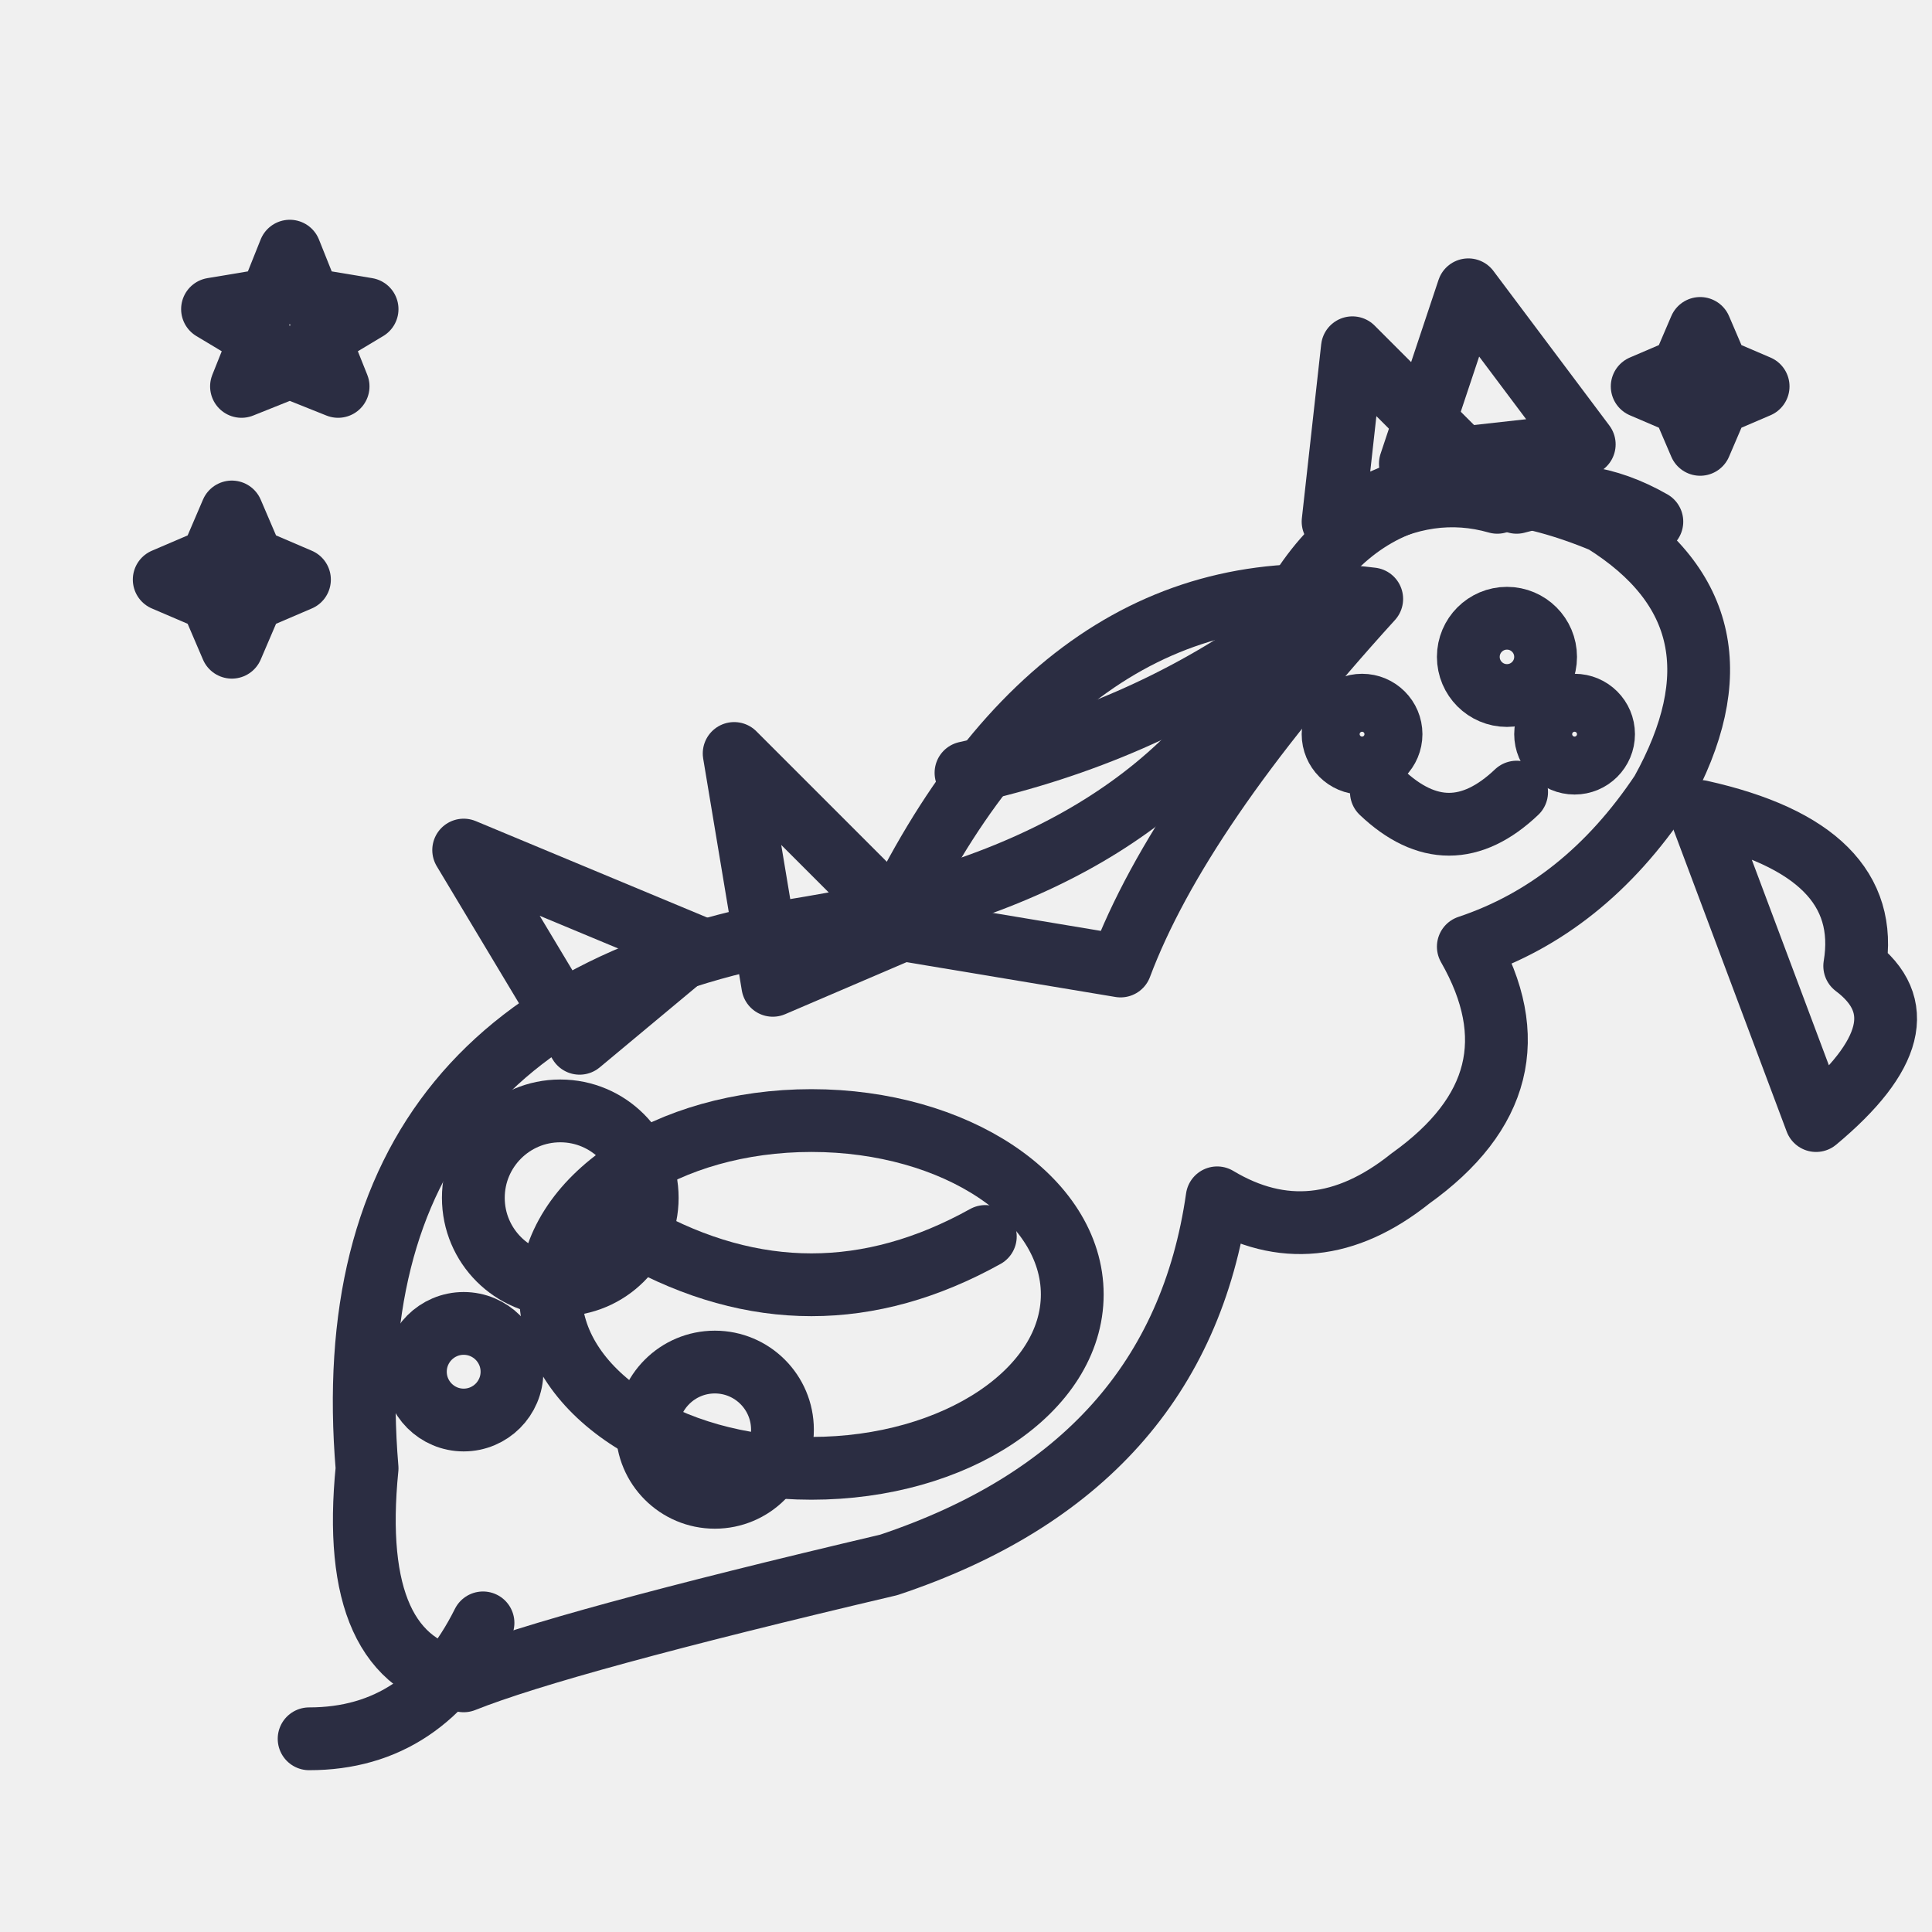
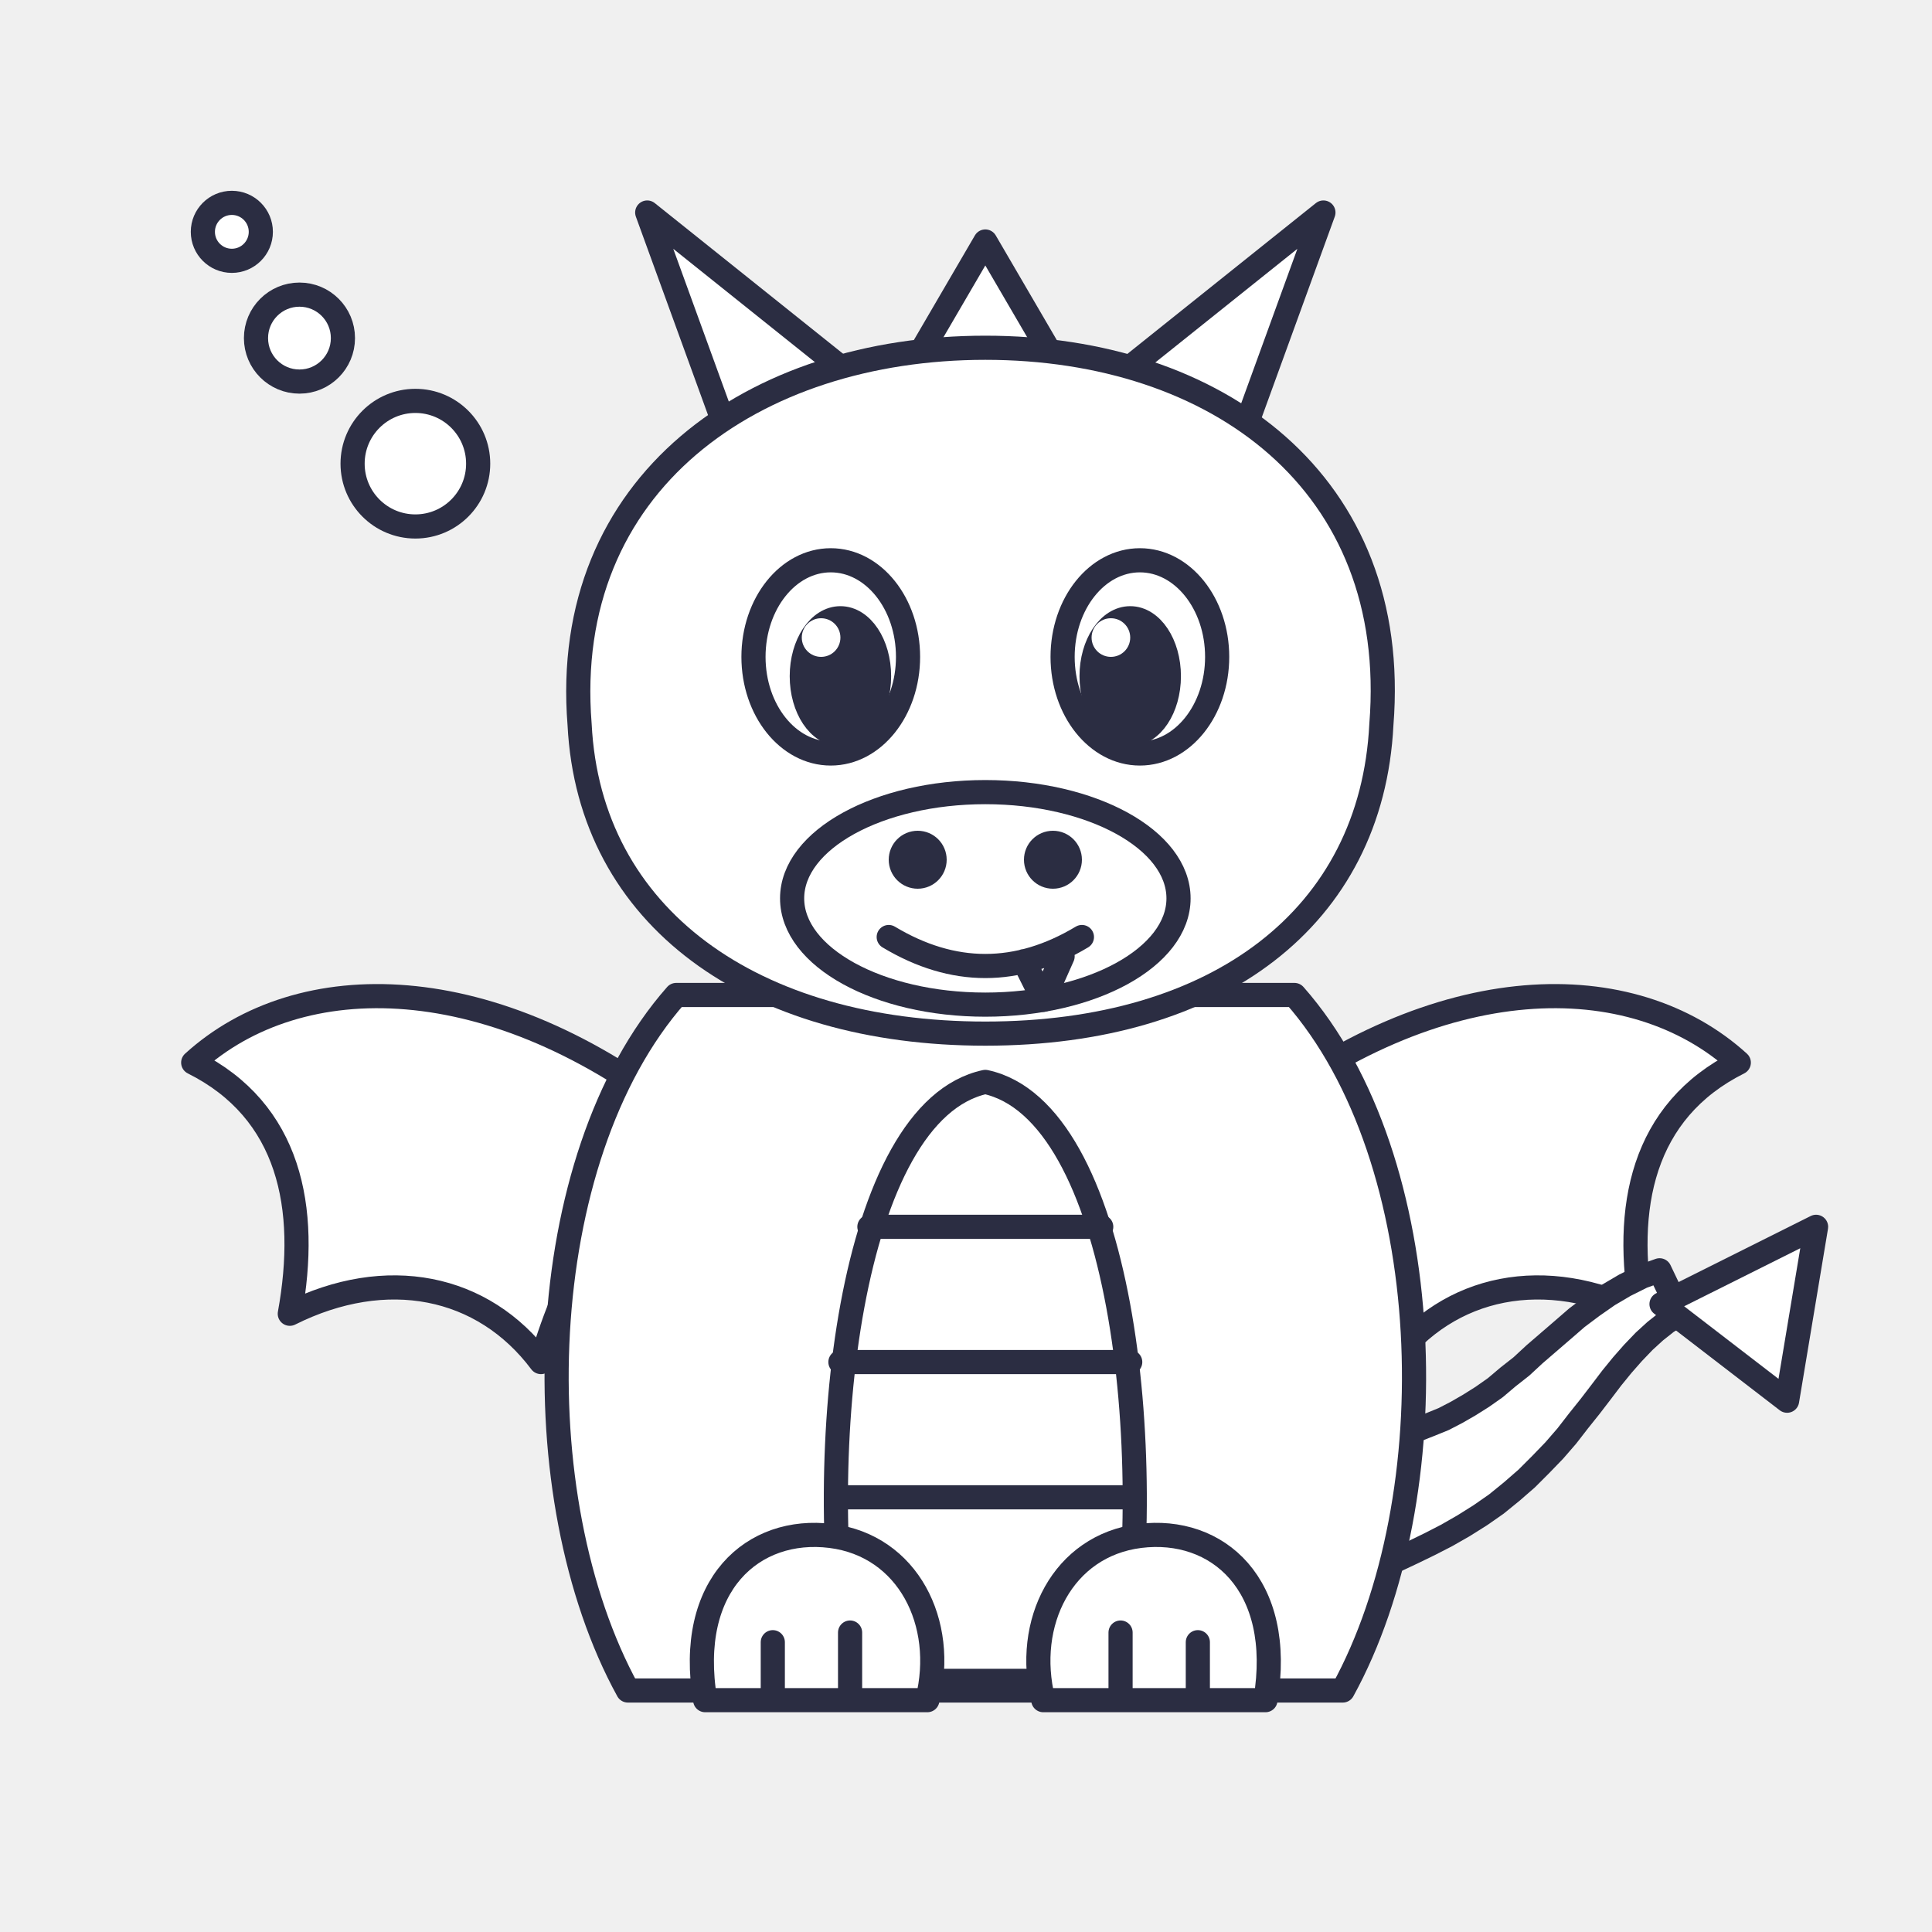
- <svg xmlns="http://www.w3.org/2000/svg" viewBox="0 0 200 200">
-   <g fill="none" stroke="#2b2d42" stroke-width="6.5" stroke-linecap="round" stroke-linejoin="round">
-     <path d="M38 152 Q34 104 84 96 Q120 90 132 66 Q142 44 166 54 Q182 64 172 82 Q164 94 152 98 Q160 112 146 122 Q136 130 126 124 Q122 152 92 162 Q58 170 48 174 Q36 172 38 152 Z" />
-     <ellipse cx="84" cy="134" rx="27" ry="18" />
-     <path d="M66 128 Q84 138 102 128" />
-     <circle cx="156" cy="68" r="4" />
-     <circle cx="156" cy="68" r="1.8" />
-     <path d="M141 54 Q148 50 155 52" />
-     <path d="M157 52 Q164 50 171 54" />
-     <path d="M143 82 Q150 88.65 157 82" />
-     <circle cx="141" cy="76" r="3" />
-     <circle cx="163" cy="76" r="3" />
-     <polygon points="146,48 152,30 164,46" />
-     <polygon points="138,54 140,36 152,48" />
-     <path d="M92 96 Q110 58 142 62 Q122 84 116 100 Z" />
-     <path d="M100 80 Q118 76 132 66" />
-     <polygon points="60,108 48,88 72,98" />
-     <polygon points="80,102 76,78 94,96" />
-     <path d="M50 168 Q44 180 32 180" />
-     <path d="M176 84 Q194 88 192 100 Q200 106 188 116 Q182 100 176 84 Z" />
-     <circle cx="58" cy="124" r="9" />
-     <circle cx="74" cy="148" r="7" />
-     <circle cx="48" cy="142" r="5" />
-     <polygon points="24,53 26.1,57.9 31,60 26.1,62.1 24,67 21.9,62.1 17,60 21.9,57.9" />
-     <polygon points="30,26 32,31 38,32 33,35 35,40 30,38 25,40 27,35 22,32 28,31" />
-     <polygon points="176,34 177.8,38.2 182,40 177.8,41.8 176,46 174.2,41.8 170,40 174.2,38.2" />
+ <svg xmlns="http://www.w3.org/2000/svg" viewBox="0 0 400 400" fill="#fff" stroke="#2b2d42" stroke-width="5" stroke-linecap="round" stroke-linejoin="round">
+   <g data-step="10" data-name="humo">
+     <circle cx="86" cy="96" r="13" />
+     <circle cx="62" cy="70" r="9" />
+     <circle cx="48" cy="48" r="6" />
+   </g>
+   <g data-step="7" data-name="alas">
+     <path d="M142 232 C102 200 62 200 40 220 C60 230 64 250 60 272 C80 262 100 266 112 282 C118 262 126 248 142 242 Z" />
+     <path d="M258 232 C298 200 338 200 360 220 C340 230 336 250 340 272 C320 262 300 266 288 282 C282 262 274 248 258 242 Z" />
+   </g>
+   <g data-step="9" data-name="cola">
+     <path d="M268.5 333.5 L271.2 331.8 L273.9 330.3 L276.7 328.8 L279.6 327.3 L282.6 325.9 L285.8 324.4 L289.1 323.0 L292.5 321.4 L296.0 319.7 L299.5 317.9 L303.0 315.9 L306.5 313.7 L309.8 311.4 L313.0 308.8 L316.1 306.1 L319.0 303.2 L321.8 300.3 L324.4 297.3 L326.8 294.2 L329.2 291.2 L331.5 288.2 L333.7 285.3 L335.9 282.6 L338.1 280.1 L340.4 277.7 L342.7 275.6 L345.1 273.7 L347.9 272.0 L343.6 263.0 L340.0 264.3 L336.4 266.1 L333.0 268.1 L329.7 270.4 L326.5 272.8 L323.5 275.4 L320.6 277.9 L317.7 280.4 L315.0 282.9 L312.2 285.1 L309.6 287.3 L306.9 289.2 L304.2 290.9 L301.6 292.4 L298.9 293.8 L296.2 294.9 L293.4 296.0 L290.5 296.9 L287.4 297.7 L284.3 298.5 L281.0 299.3 L277.6 300.1 L274.1 300.9 L270.4 301.8 L266.7 302.8 L262.9 303.9 L259.1 305.2 L255.5 306.5 Z" />
+     <path d="M344 270 L376 254 L370 290 Z" />
+   </g>
+   <g data-step="5" data-name="cuerpo">
+     <path d="M140 206 C110 240 108 310 130 350 H278 C300 310 298 240 268 206 Z" />
+   </g>
+   <g data-step="6" data-name="panza">
+     <path d="M204 224 C176 230 168 300 176 348 H232 C240 300 232 230 204 224 Z" />
+     <path d="M180 254 H228 M174 282 H234 M174 310 H234" fill="none" />
+   </g>
+   <g data-step="8" data-name="patas">
+     <path d="M146 352 C142 328 156 316 172 318 C188 320 196 336 192 352 Z" />
+     <path d="M216 352 C212 336 220 320 236 318 C252 316 266 328 262 352 Z" />
+     <path d="M160 340 V350 M176 338 V350 M232 338 V350 M248 340 V350" fill="none" />
+   </g>
+   <g data-step="2" data-name="cuernos">
+     <path d="M150 88 L134 44 L174 76 Z" />
+     <path d="M258 88 L274 44 L234 76 Z" />
+     <path d="M190 74 L204 50 L218 74 Z" />
+   </g>
+   <g data-step="1" data-name="cabeza">
+     <path d="M120 150 C116 100 156 72 204 72 C252 72 290 100 286 150 C284 190 252 214 204 214 C156 214 122 190 120 150 Z" />
+   </g>
+   <g data-step="3" data-name="ojos">
+     <ellipse cx="172" cy="136" rx="16" ry="20" />
+     <ellipse cx="236" cy="136" rx="16" ry="20" />
+     <ellipse cx="174" cy="140" rx="8" ry="12" fill="#2b2d42" />
+     <ellipse cx="234" cy="140" rx="8" ry="12" fill="#2b2d42" />
+     <circle cx="170" cy="132" r="4" stroke="none" />
+     <circle cx="230" cy="132" r="4" stroke="none" />
+   </g>
+   <g data-step="4" data-name="hocico">
+     <ellipse cx="204" cy="186" rx="40" ry="22" />
+     <circle cx="190" cy="178" r="3.5" fill="#2b2d42" />
+     <circle cx="218" cy="178" r="3.5" fill="#2b2d42" />
+     <path d="M184 194 Q204 206 224 194 M212 199 L216 207 L220 198" fill="none" />
  </g>
</svg>
